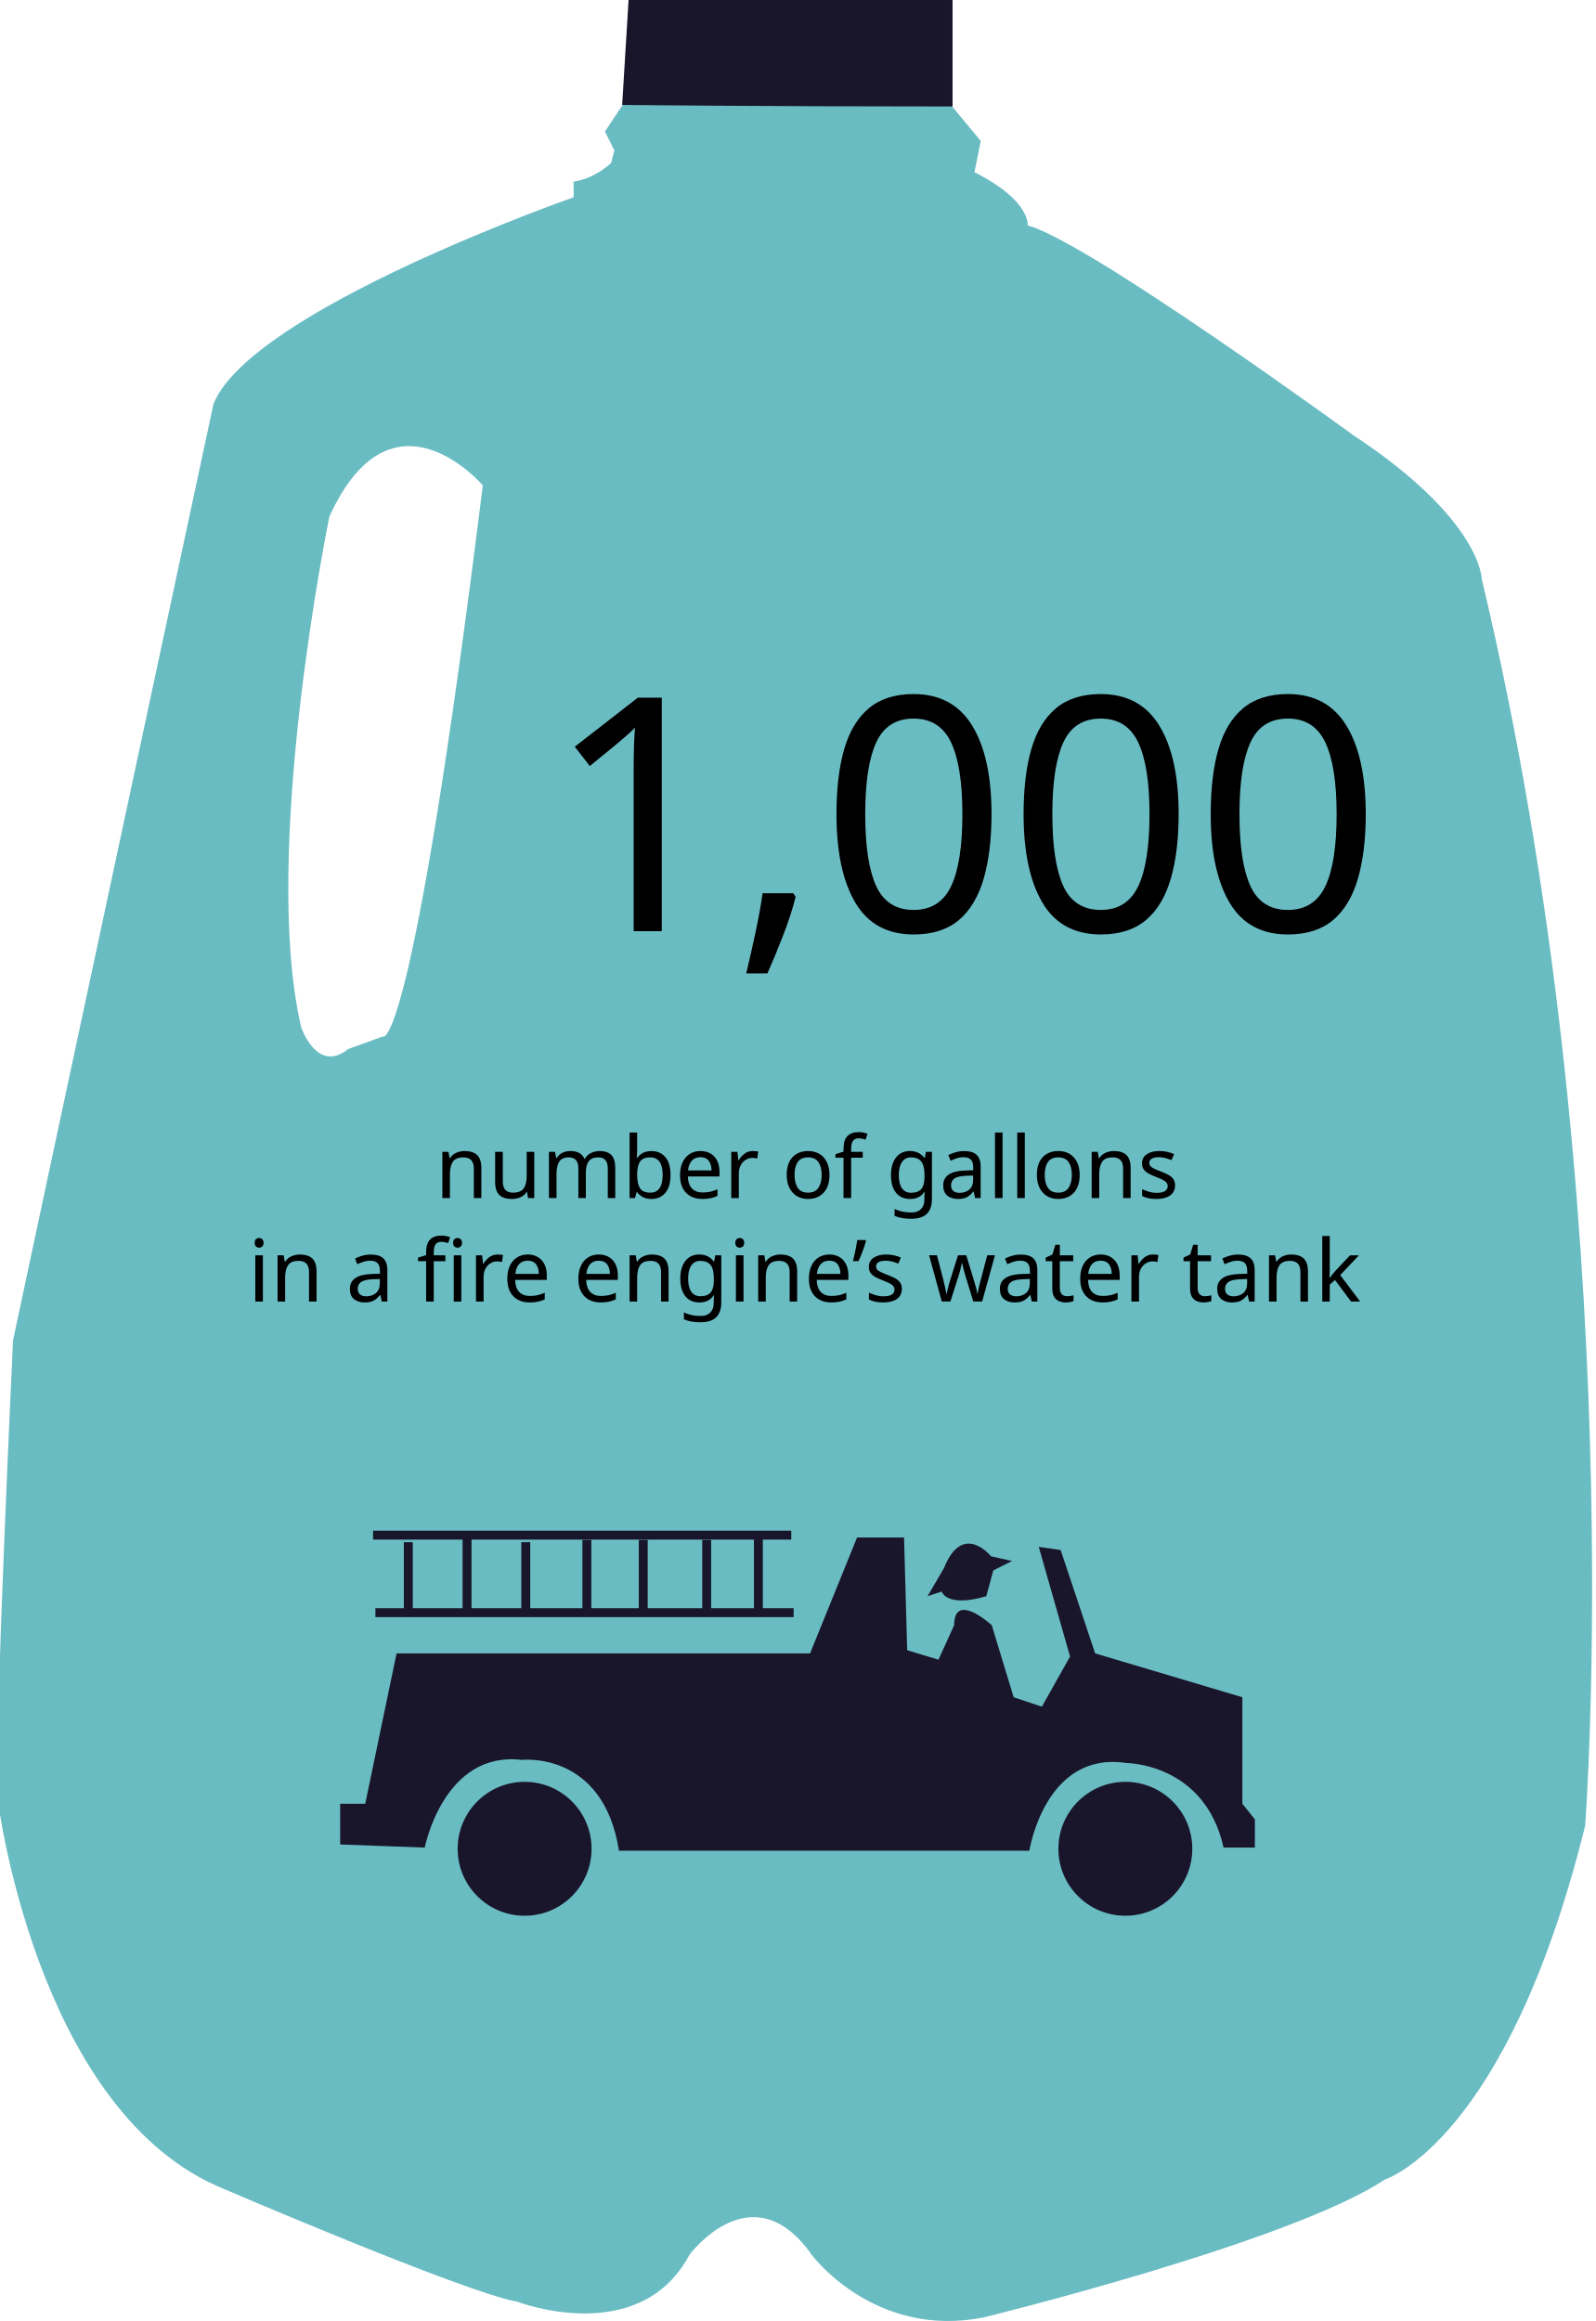
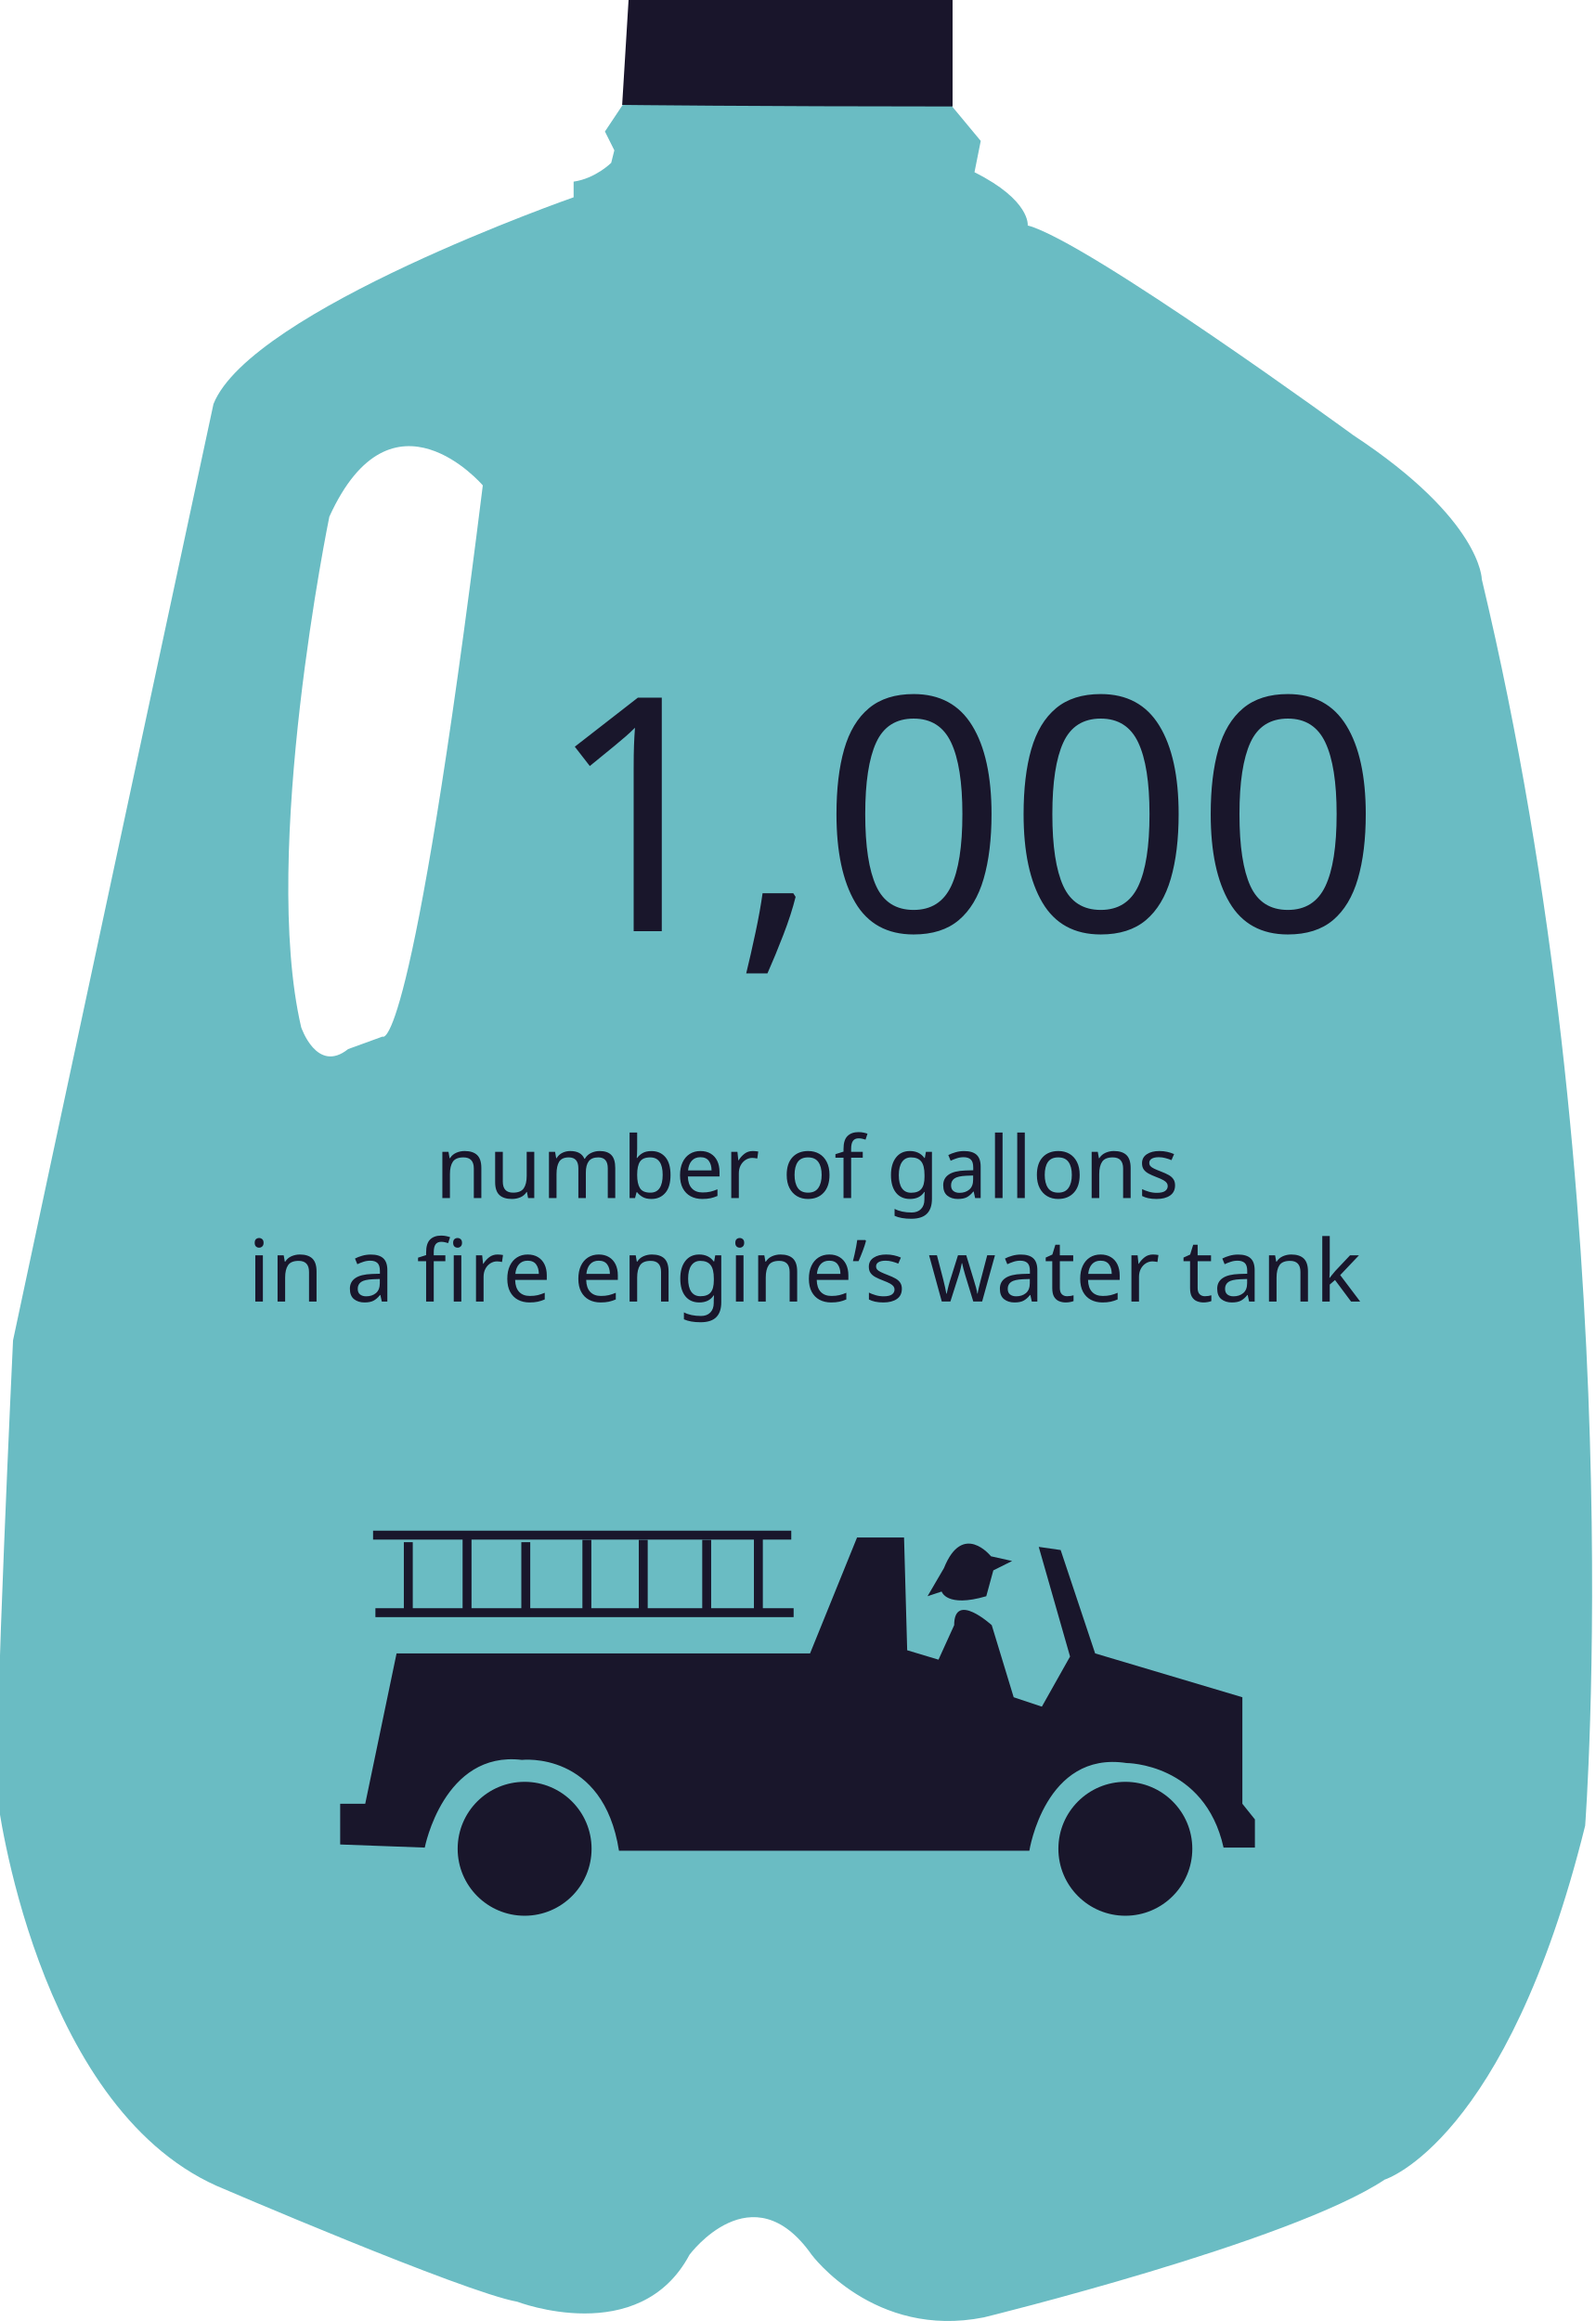
<svg xmlns="http://www.w3.org/2000/svg" version="1.1" id="Layer_1" x="0px" y="0px" width="536.378px" height="780.521px" viewBox="0 0 536.378 780.521" enable-background="new 0 0 536.378 780.521" xml:space="preserve">
  <g>
    <g>
-       <path fill="#6ABCC3" d="M329.795,47.392l-2.106,10.53c18.959,9.479,17.903,17.903,17.903,17.903    c20.01,5.263,109.521,70.558,109.521,70.558c43.176,28.433,43.176,48.442,43.176,48.442    c50.553,211.678,34.752,419.134,34.752,419.134c-26.328,106.364-67.396,119.005-67.396,119.005    C434.049,754.024,330.852,779.3,330.852,779.3c-36.861,7.373-57.922-21.062-57.922-21.062c-20.01-28.435-41.069,0-41.069,0    c-16.853,31.595-57.922,15.798-57.922,15.798c-17.903-3.157-101.101-38.964-101.101-38.964    c-61.081-27.384-73.72-130.586-73.72-130.586c-1.052-20.011,5.267-153.751,5.267-153.751    C9.3,427.212,71.786,135.853,71.786,135.853c12.635-31.595,121.105-69.508,121.105-69.508v-5.267    c7.373-1.051,12.637-6.318,12.637-6.318l1.055-4.212l-3.161-6.318l8.424-12.636l2.175-18.333l100.026,15.161L329.795,47.392z     M162.352,163.23c0,0-30.543-35.806-51.604,10.534c0,0-23.17,112.683-9.479,171.655c0,0,5.267,15.797,15.798,7.373l11.584-4.212    C128.651,348.581,138.13,358.056,162.352,163.23z" />
+       <path fill="#6ABCC3" d="M329.794,47.392l-2.105,10.53c18.959,9.479,17.902,17.903,17.902,17.903    c20.01,5.263,109.521,70.558,109.521,70.558c43.176,28.433,43.176,48.442,43.176,48.442    c50.553,211.678,34.752,419.134,34.752,419.134c-26.328,106.364-67.396,119.005-67.396,119.005    C434.048,754.024,330.851,779.3,330.851,779.3c-36.859,7.373-57.921-21.062-57.921-21.062c-20.01-28.436-41.069,0-41.069,0    c-16.853,31.595-57.922,15.798-57.922,15.798c-17.903-3.157-101.101-38.964-101.101-38.964    c-61.081-27.385-73.72-130.586-73.72-130.586c-1.052-20.012,5.267-153.751,5.267-153.751    C9.3,427.212,71.786,135.853,71.786,135.853c12.635-31.595,121.105-69.508,121.105-69.508v-5.267    c7.373-1.051,12.637-6.318,12.637-6.318l1.055-4.212l-3.161-6.318l8.424-12.636l2.175-18.333l100.025,15.161L329.794,47.392z     M162.352,163.23c0,0-30.543-35.806-51.604,10.534c0,0-23.17,112.683-9.479,171.655c0,0,5.267,15.797,15.798,7.373l11.584-4.212    C128.651,348.581,138.13,358.056,162.352,163.23z" />
    </g>
-     <path fill="#19152B" d="M209.215,35.279c0,0,45.303,0.528,111.104,0.528V0H211.368L209.215,35.279z" />
+     <path fill="#19152B" d="M209.215,35.279c0,0,45.303,0.528,111.105,0.528V0H211.368L209.215,35.279z" />
  </g>
  <rect x="32.689" y="381.761" fill="none" width="468" height="82" />
-   <text transform="matrix(1 0 0 1 146.2827 402.9014)">
-     <tspan x="0" y="0" font-family="'Interstate-Regular'" font-size="29">number of gallons</tspan>
-     <tspan x="-70.439" y="34.8" font-family="'Interstate-Regular'" font-size="29"> in a fire engine’s water tank</tspan>
-   </text>
-   <text transform="matrix(1 0 0 1 183.4902 313.1523)" font-family="'Interstate-Bold'" font-size="110">1,000 </text>
+   <text transform="matrix(1 0 0 1 146.2827 402.9014)" fill="#19162B" font-family="'Interstate-Regular'" font-size="29">number of gallons</text>
+   <text transform="matrix(1 0 0 1 75.8438 437.7012)" fill="#19162B" font-family="'Interstate-Regular'" font-size="29"> in a fire engine’s water tank</text>
+   <text transform="matrix(1 0 0 1 183.4902 313.1523)" fill="#19162B" font-family="'Interstate-Bold'" font-size="110">1,000 </text>
  <rect x="-19.884" y="411.235" fill="none" width="587.719" height="32.22" />
  <g>
-     <path fill="#19162B" d="M305.059,554.959l-1.054-37.925h-15.803l-15.802,38.979H133.354l-10.536,50.566h-8.427v13.695l28.443,1.048   c0,0,6.326-32.651,32.658-29.491c0,0,27.377-3.16,32.65,30.549h138.001c0,0,5.256-33.716,32.649-29.498c0,0,26.338,0,32.656,28.44   h10.537v-9.48l-4.213-5.263V570.76l-49.51-14.747l-11.594-34.76l-7.369-1.058l10.529,36.874l-9.479,16.853l-9.481-3.162   l-7.369-24.229c0,0-12.641-11.582-12.641,0l-5.27,11.589L305.059,554.959z" />
-     <path fill="#19162B" d="M331.654,536.788l2.373-8.691l6.32-3.159l-7.111-1.58c0,0-9.482-11.852-15.802,3.95l-5.531,9.48l4.742-1.58   C316.646,535.208,318.226,540.738,331.654,536.788z" />
+     <path fill="#19162B" d="M305.059,554.959l-1.054-37.925h-15.803L272.4,556.013H133.354l-10.536,50.566h-8.427v13.695l28.443,1.048   c0,0,6.326-32.651,32.658-29.491c0,0,27.377-3.16,32.65,30.549h138c0,0,5.258-33.716,32.65-29.498c0,0,26.338,0,32.656,28.44   h10.537v-9.48l-4.215-5.263V570.76l-49.51-14.747l-11.594-34.76l-7.369-1.058l10.529,36.874l-9.479,16.853l-9.48-3.162   l-7.369-24.229c0,0-12.641-11.582-12.641,0l-5.271,11.589L305.059,554.959z" />
+     <path fill="#19162B" d="M331.654,536.788l2.373-8.691l6.32-3.158l-7.111-1.58c0,0-9.482-11.853-15.803,3.949l-5.529,9.48l4.74-1.58   C316.646,535.208,318.226,540.738,331.654,536.788z" />
    <line fill="none" stroke="#19162B" stroke-width="3" stroke-miterlimit="10" x1="266.872" y1="542.318" x2="126.24" y2="542.318" />
    <line fill="none" stroke="#19162B" stroke-width="3" stroke-miterlimit="10" x1="266.079" y1="516.248" x2="125.452" y2="516.248" />
    <line fill="none" stroke="#19162B" stroke-width="3" stroke-miterlimit="10" x1="137.301" y1="543.109" x2="137.301" y2="518.616" />
    <line fill="none" stroke="#19162B" stroke-width="3" stroke-miterlimit="10" x1="157.055" y1="541.53" x2="157.055" y2="517.034" />
    <line fill="none" stroke="#19162B" stroke-width="3" stroke-miterlimit="10" x1="176.806" y1="543.109" x2="176.806" y2="518.616" />
    <line fill="none" stroke="#19162B" stroke-width="3" stroke-miterlimit="10" x1="197.347" y1="542.318" x2="197.347" y2="517.827" />
    <line fill="none" stroke="#19162B" stroke-width="3" stroke-miterlimit="10" x1="216.307" y1="542.318" x2="216.307" y2="517.827" />
    <line fill="none" stroke="#19162B" stroke-width="3" stroke-miterlimit="10" x1="237.641" y1="542.318" x2="237.641" y2="517.827" />
    <line fill="none" stroke="#19162B" stroke-width="3" stroke-miterlimit="10" x1="255.019" y1="541.53" x2="255.019" y2="517.034" />
-     <path fill="#19162B" d="M198.928,621.72c0,12.437-10.082,22.518-22.516,22.518c-12.438,0-22.517-10.081-22.517-22.518   s10.078-22.515,22.517-22.515C188.846,599.205,198.928,609.283,198.928,621.72z" />
-     <path fill="#19162B" d="M400.937,621.72c0,12.437-10.077,22.518-22.516,22.518c-12.434,0-22.518-10.081-22.518-22.518   s10.084-22.515,22.518-22.515C390.86,599.205,400.937,609.283,400.937,621.72z" />
+     <path fill="#19162B" d="M198.928,621.72c0,12.438-10.082,22.519-22.516,22.519c-12.438,0-22.517-10.081-22.517-22.519   c0-12.437,10.078-22.515,22.517-22.515C188.846,599.205,198.928,609.283,198.928,621.72z" />
+     <path fill="#19162B" d="M400.937,621.72c0,12.438-10.076,22.519-22.516,22.519c-12.434,0-22.518-10.081-22.518-22.519   c0-12.437,10.084-22.515,22.518-22.515C390.861,599.205,400.937,609.283,400.937,621.72z" />
  </g>
</svg>
